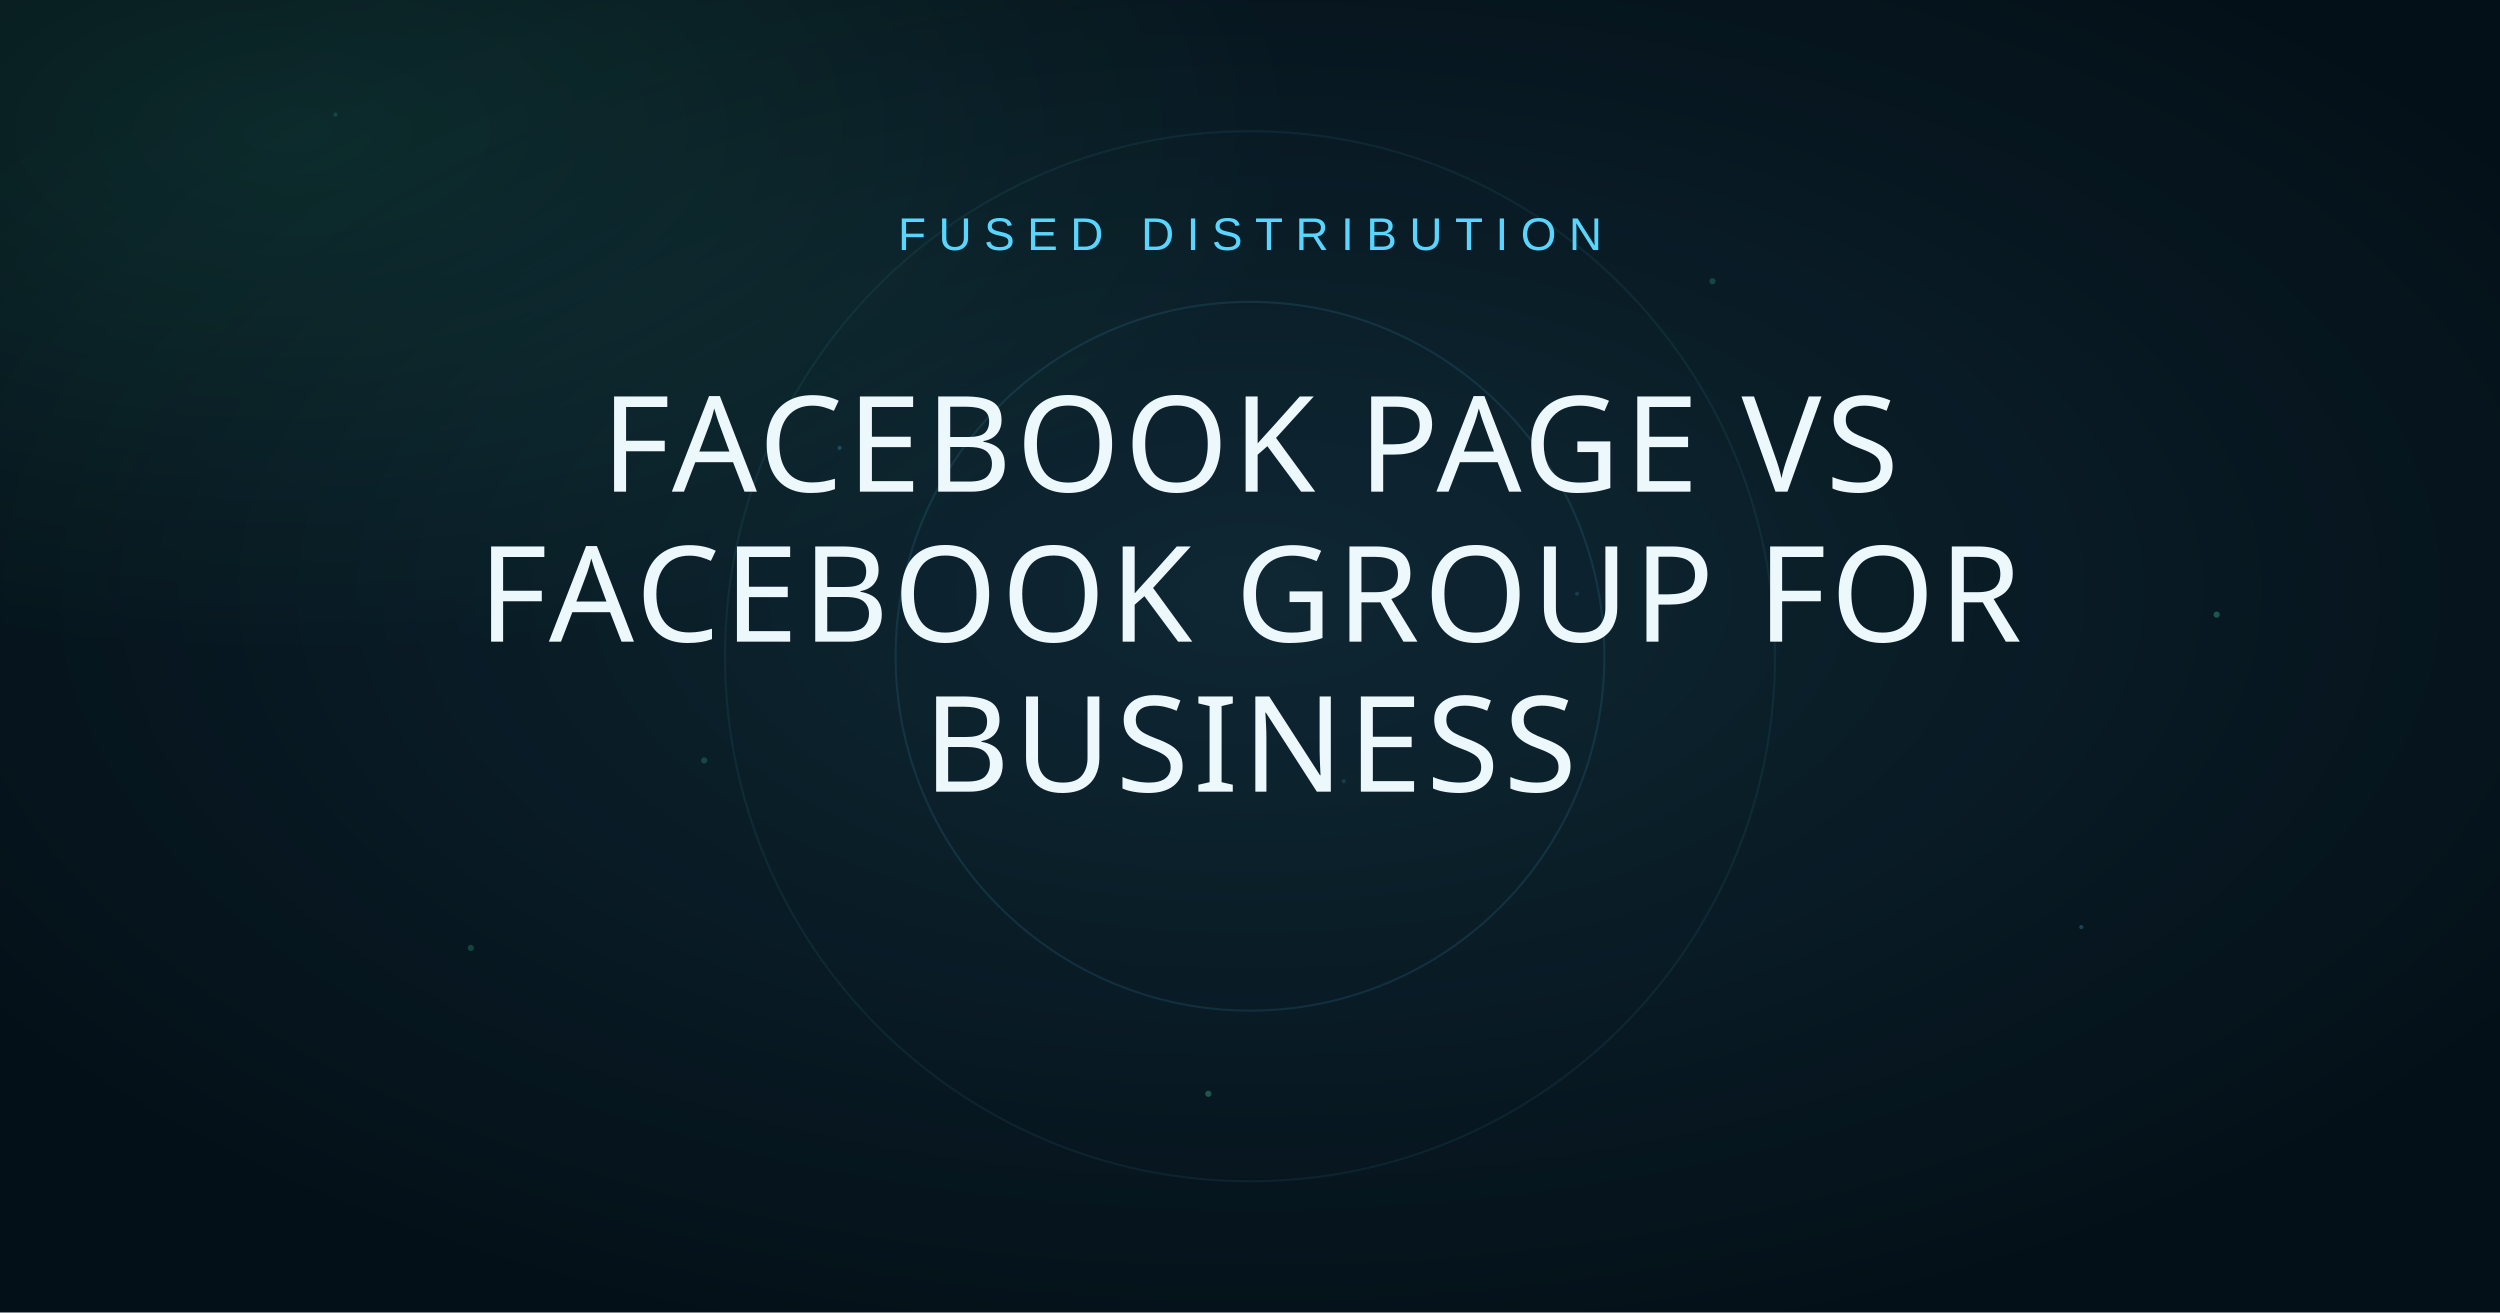
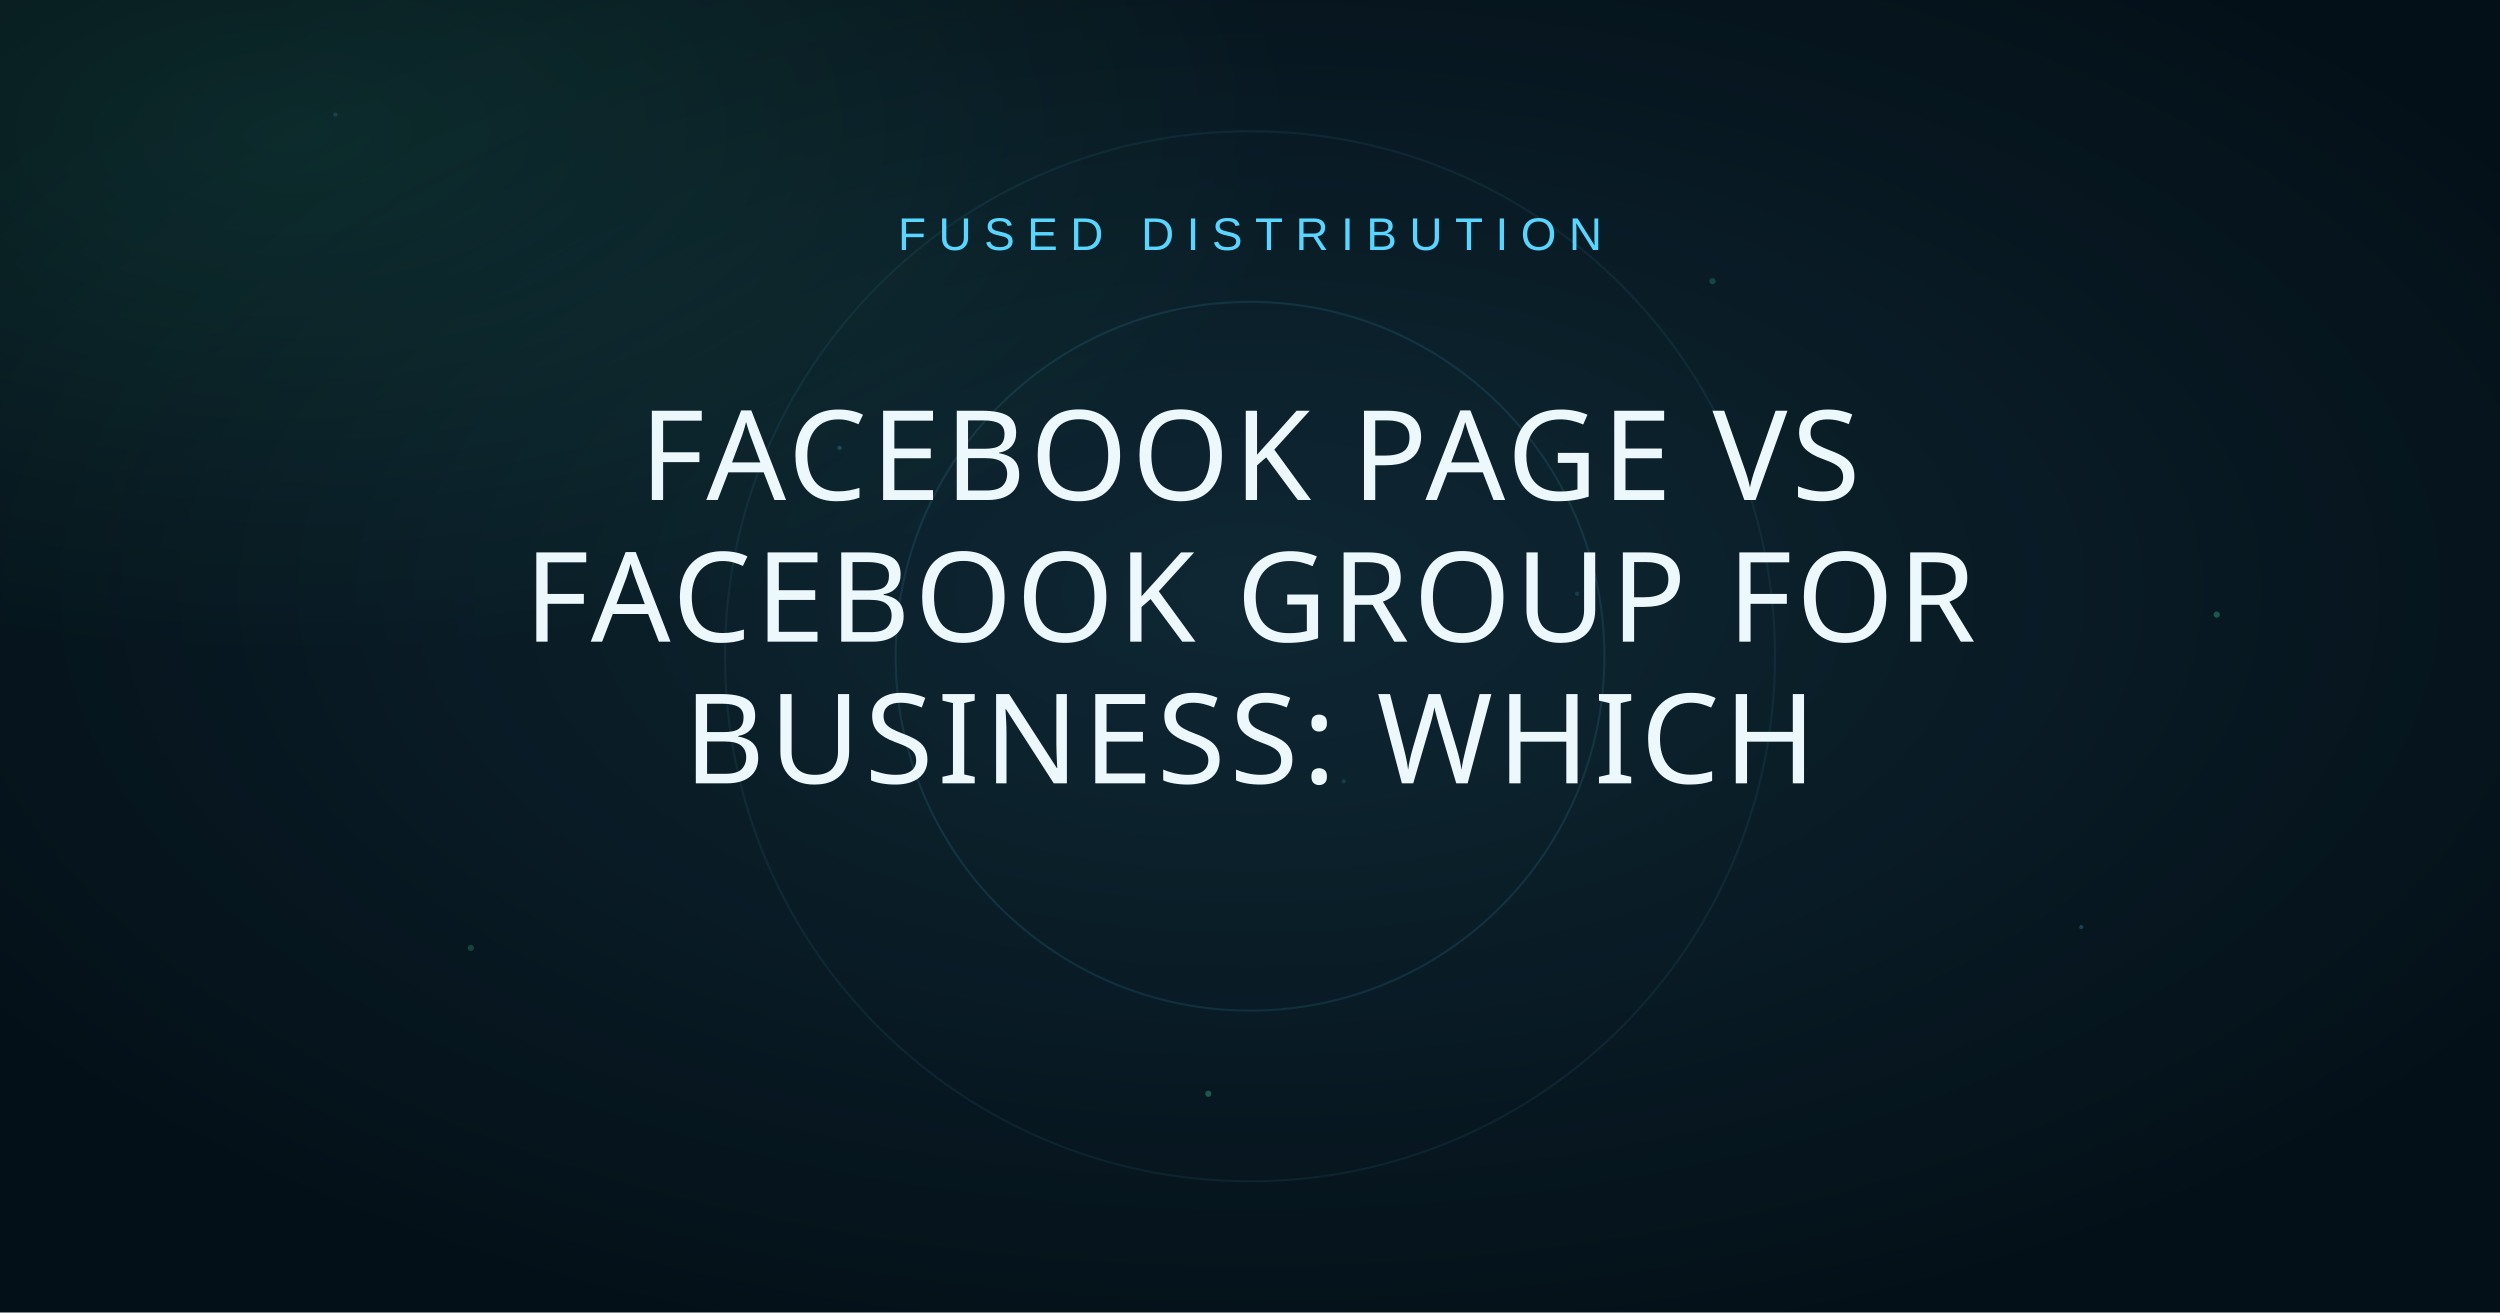
<svg xmlns="http://www.w3.org/2000/svg" width="1200" height="630" viewBox="0 0 1200 630">
  <rect width="1200" height="630" fill="#041018" />
  <radialGradient id="g1" cx="50%" cy="45%" r="60%">
    <stop offset="0%" stop-color="#58d6ff" stop-opacity="0.12" />
    <stop offset="100%" stop-color="#58d6ff" stop-opacity="0" />
  </radialGradient>
  <radialGradient id="g2" cx="12%" cy="10%" r="40%">
    <stop offset="0%" stop-color="#4dffb8" stop-opacity="0.10" />
    <stop offset="100%" stop-color="#4dffb8" stop-opacity="0" />
  </radialGradient>
  <rect width="1200" height="630" fill="url(#g1)" />
  <rect width="1200" height="630" fill="url(#g2)" />
  <circle cx="600" cy="315" r="252" fill="none" stroke="#58d6ff" stroke-opacity="0.07" />
  <circle cx="600" cy="315" r="170.1" fill="none" stroke="#58d6ff" stroke-opacity="0.11" />
  <circle cx="757" cy="285" r="1" fill="#58d6ff" opacity="0.15" />
  <circle cx="338" cy="365" r="1.5" fill="#4dffb8" opacity="0.19" />
  <circle cx="999" cy="445" r="1" fill="#58d6ff" opacity="0.23" />
  <circle cx="580" cy="525" r="1.5" fill="#4dffb8" opacity="0.27" />
  <circle cx="161" cy="55" r="1" fill="#58d6ff" opacity="0.15" />
  <circle cx="822" cy="135" r="1.5" fill="#4dffb8" opacity="0.19" />
  <circle cx="403" cy="215" r="1" fill="#58d6ff" opacity="0.23" />
  <circle cx="1064" cy="295" r="1.5" fill="#4dffb8" opacity="0.27" />
  <circle cx="645" cy="375" r="1" fill="#58d6ff" opacity="0.15" />
  <circle cx="226" cy="455" r="1.5" fill="#4dffb8" opacity="0.19" />
  <text x="600" y="120" font-family="Arial, sans-serif" font-size="22" fill="#58d6ff" text-anchor="middle" letter-spacing="6">FUSED DISTRIBUTION</text>
-   <text x="600" y="236" font-family="Impact, Haettenschweiler, sans-serif" font-size="64" fill="#ecf8fb" text-anchor="middle" letter-spacing="2">FACEBOOK PAGE VS</text>
-   <text x="600" y="308" font-family="Impact, Haettenschweiler, sans-serif" font-size="64" fill="#ecf8fb" text-anchor="middle" letter-spacing="2">FACEBOOK GROUP FOR</text>
-   <text x="600" y="380" font-family="Impact, Haettenschweiler, sans-serif" font-size="64" fill="#ecf8fb" text-anchor="middle" letter-spacing="2">BUSINESS</text>
+   <text x="600" y="240" font-family="Impact, Haettenschweiler, sans-serif" font-size="60" fill="#ecf8fb" text-anchor="middle" letter-spacing="2">FACEBOOK PAGE VS</text>
+   <text x="600" y="308" font-family="Impact, Haettenschweiler, sans-serif" font-size="60" fill="#ecf8fb" text-anchor="middle" letter-spacing="2">FACEBOOK GROUP FOR</text>
+   <text x="600" y="376" font-family="Impact, Haettenschweiler, sans-serif" font-size="60" fill="#ecf8fb" text-anchor="middle" letter-spacing="2">BUSINESS: WHICH</text>
</svg>
